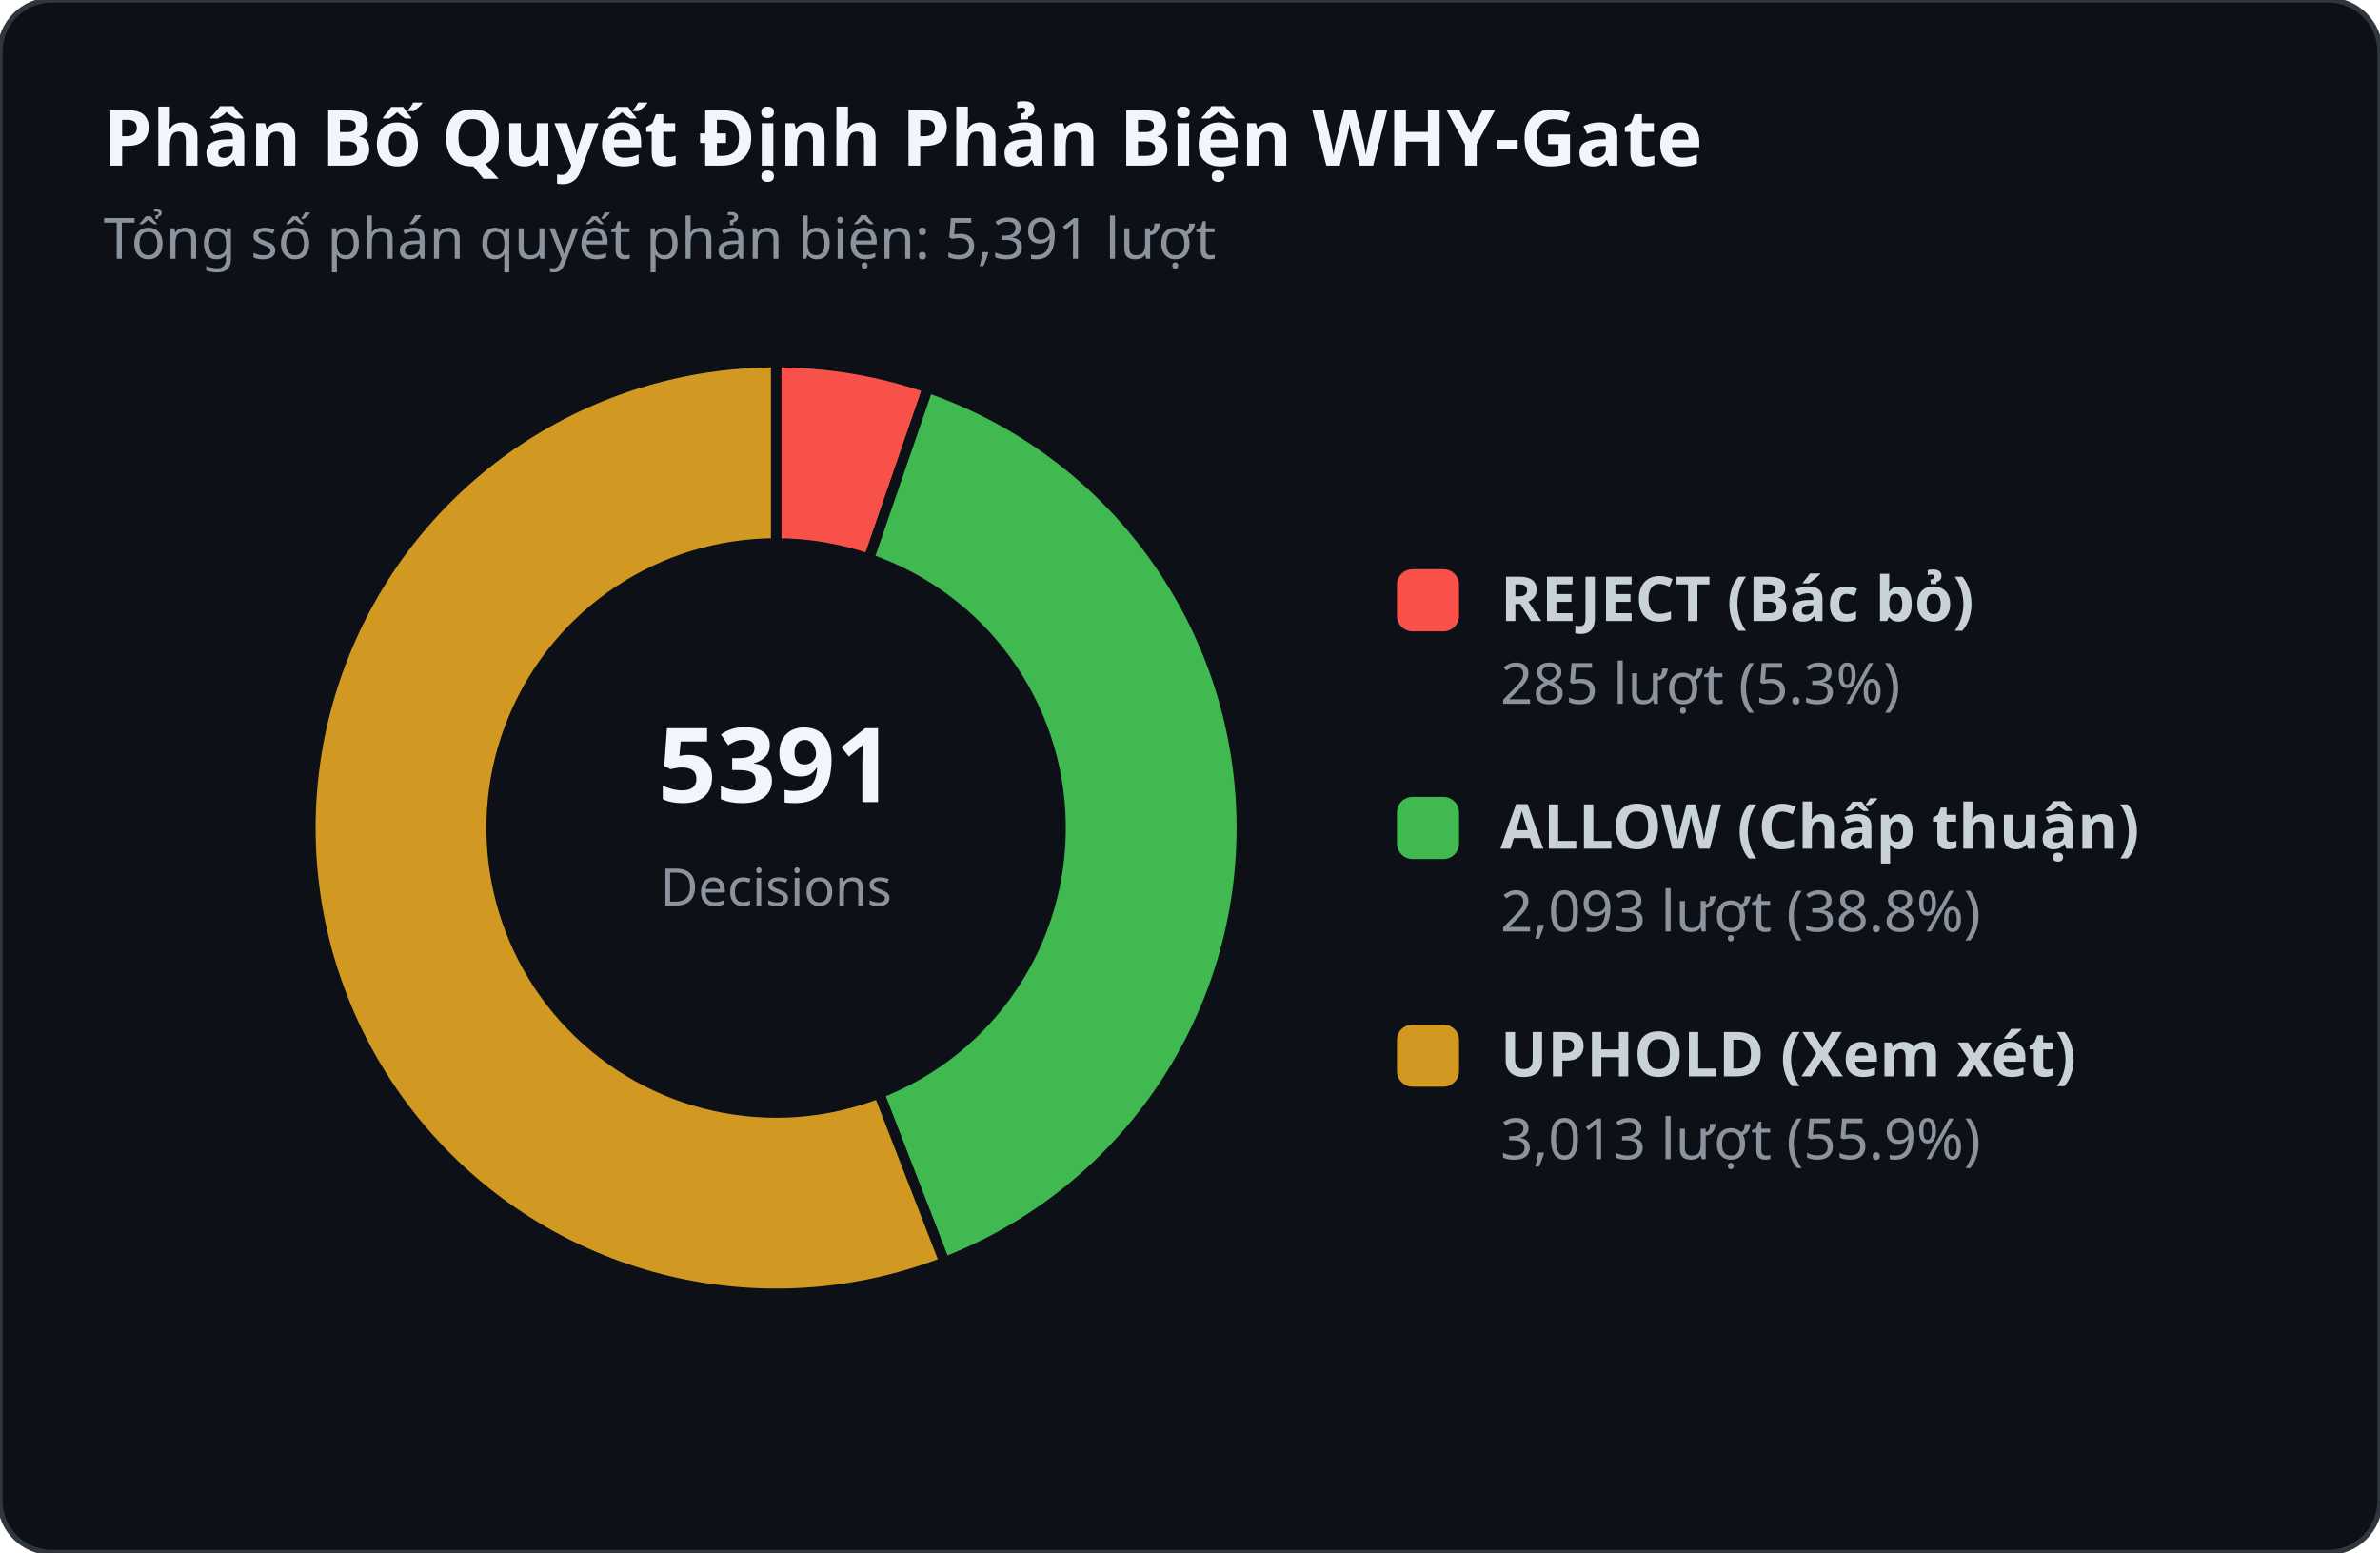
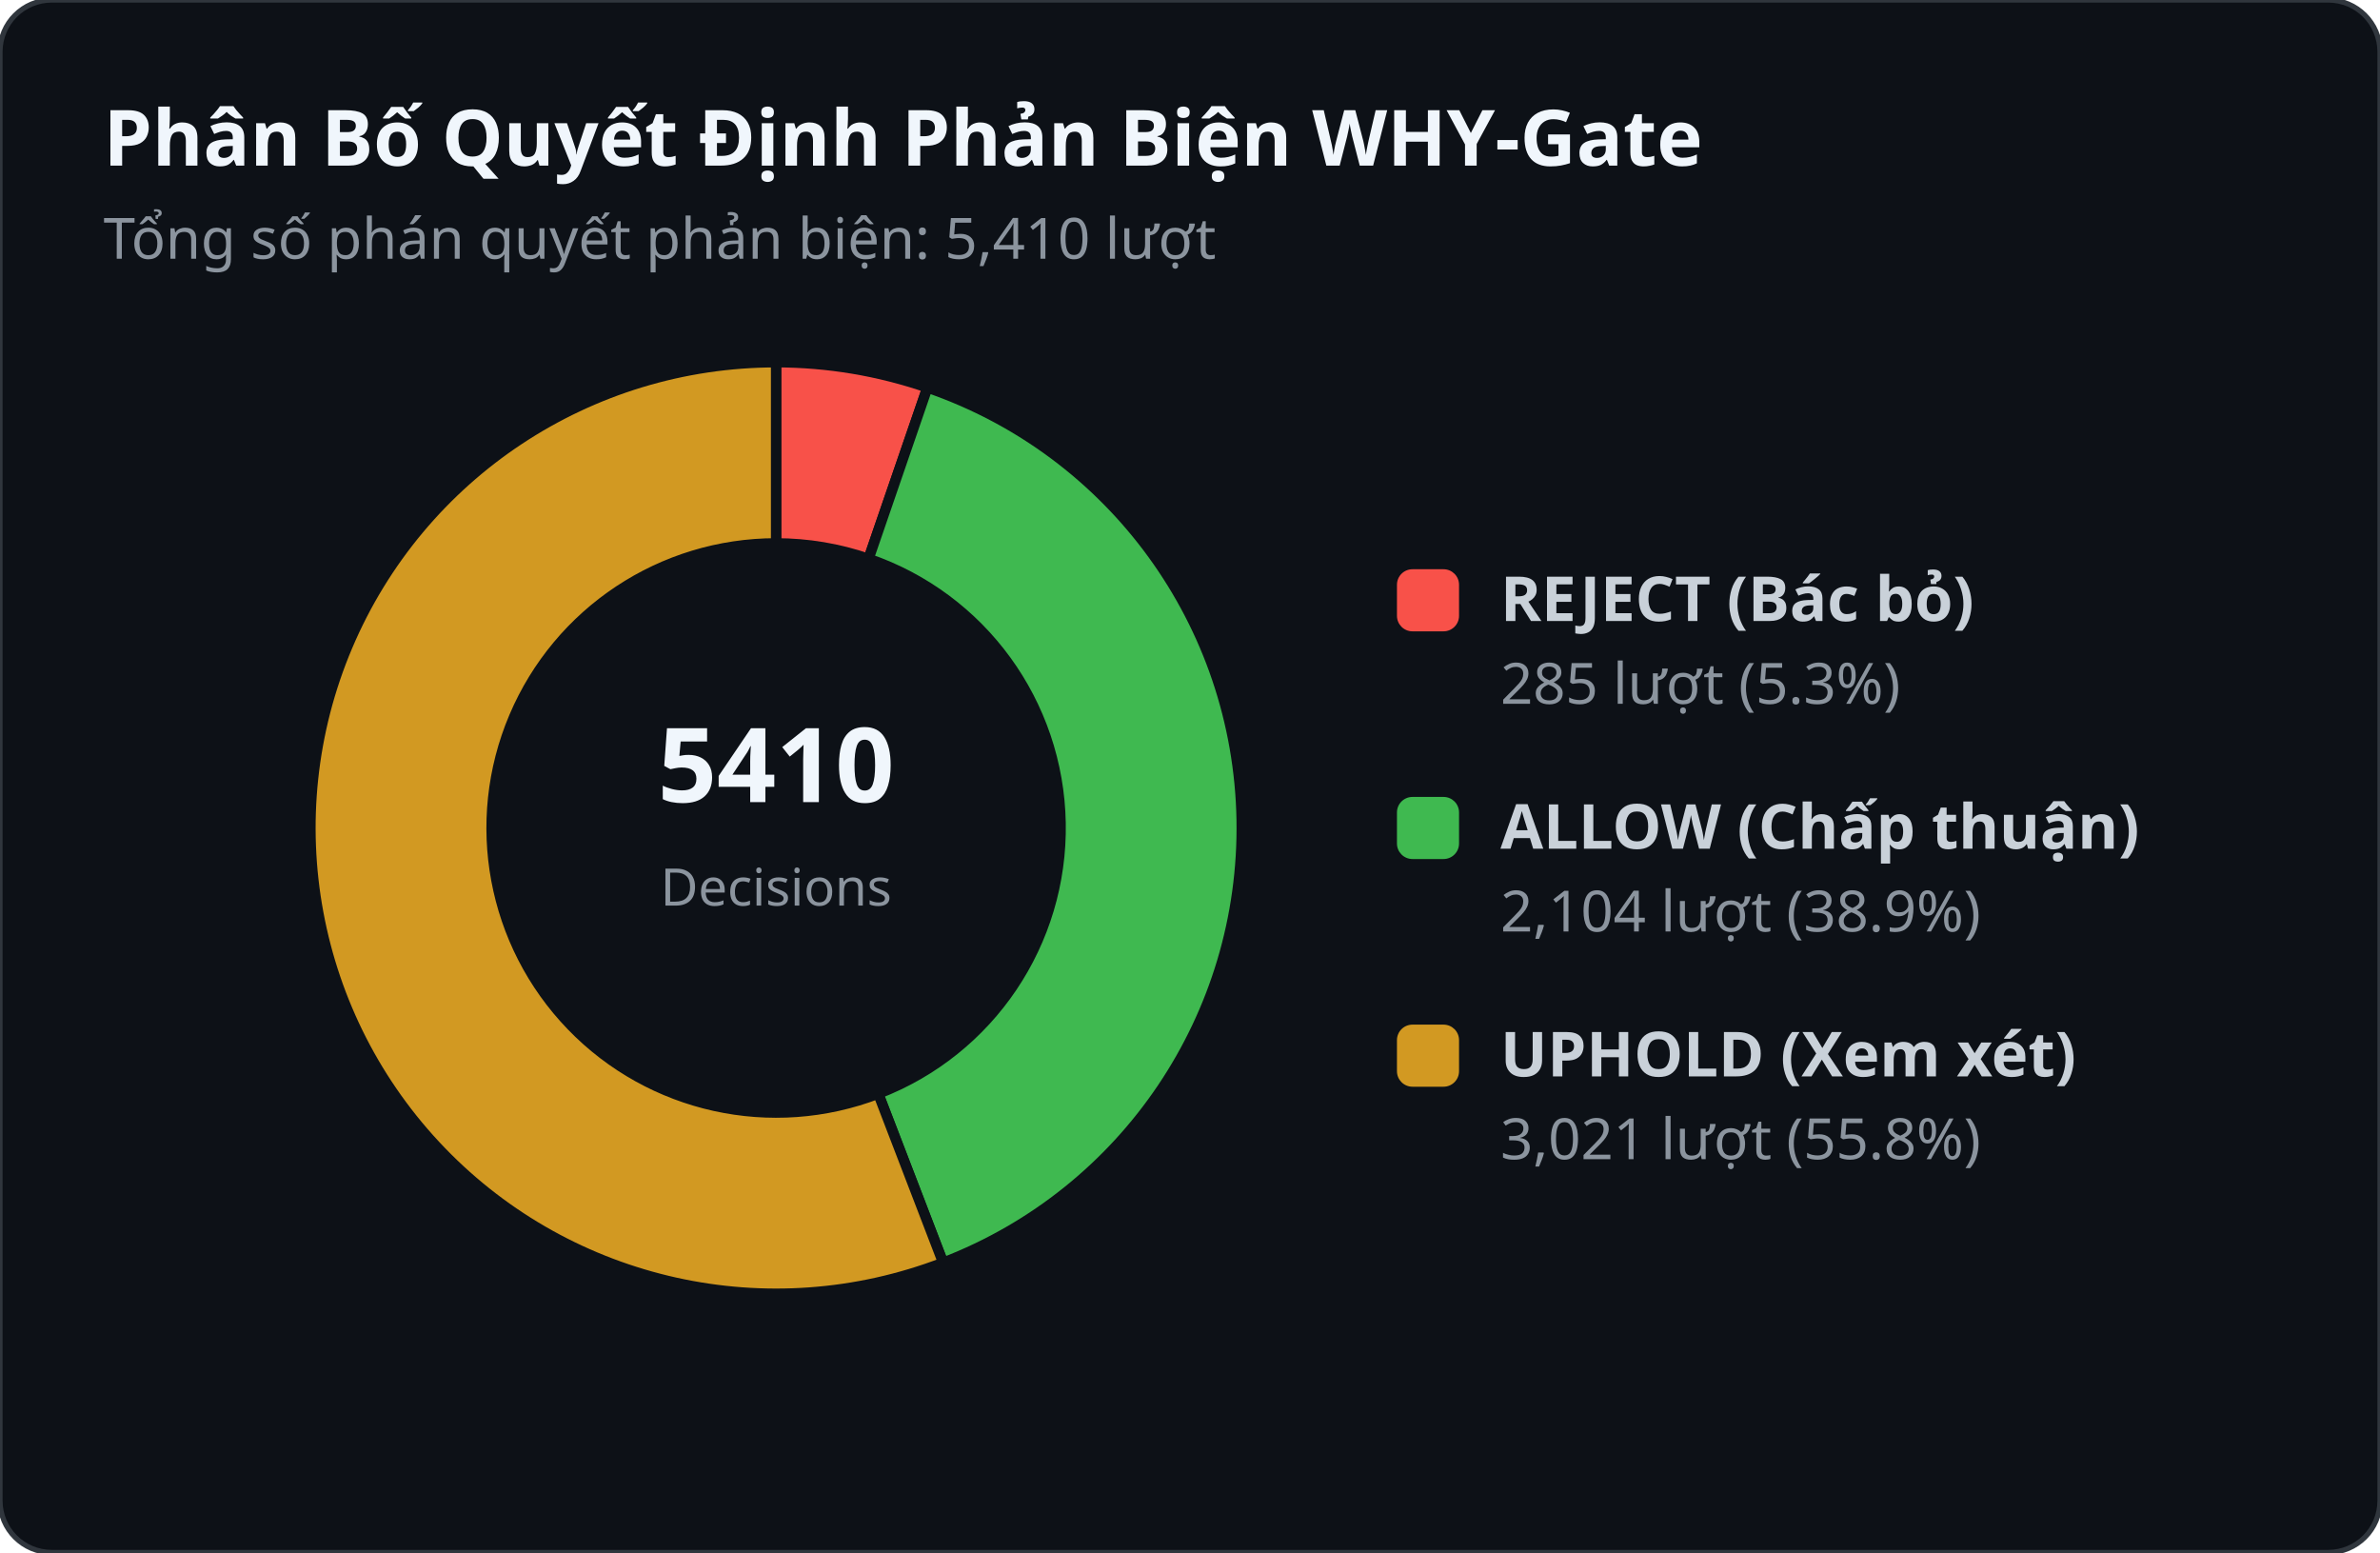
<svg xmlns="http://www.w3.org/2000/svg" width="460" height="300" viewBox="0 0 460 300">
  <rect width="460" height="300" rx="10" fill="#0d1117" stroke="#30363d" stroke-width="1" />
  <text x="20" y="32" font-family="sans-serif" font-size="15" font-weight="600" fill="#f0f6fc">Phân Bố Quyết Định Phản Biện WHY-Gate</text>
-   <text x="20" y="50" font-family="sans-serif" font-size="11" fill="#8b949e">Tổng số phán quyết phản biện: 5,391 lượt</text>
+   <text x="20" y="50" font-family="sans-serif" font-size="11" fill="#8b949e">Tổng số phán quyết phản biện: 5,410 lượt</text>
  <circle cx="150" cy="160" r="90" fill="none" stroke="#30363d" stroke-width="1" />
-   <path d="M 150.00 70.00 A 90 90 0 0 1 179.35 74.92 L 167.94 108.01 A 55 55 0 0 0 150.00 105.00 Z" fill="#f85149" stroke="#0d1117" stroke-width="2" />
-   <path d="M 179.35 74.92 A 90 90 0 0 1 182.55 243.91 L 169.89 211.28 A 55 55 0 0 0 167.94 108.01 Z" fill="#3fb950" stroke="#0d1117" stroke-width="2" />
-   <path d="M 182.55 243.91 A 90 90 0 1 1 150.00 70.00 L 150.00 105.00 A 55 55 0 1 0 169.89 211.28 Z" fill="#d29922" stroke="#0d1117" stroke-width="2" />
-   <text x="150" y="155" text-anchor="middle" font-family="sans-serif" font-size="20" font-weight="700" fill="#f0f6fc">5391</text>
+   <path d="M 150.00 70.00 A 90 90 0 0 1 179.25 74.89 L 167.87 107.99 A 55 55 0 0 0 150.00 105.00 Z" fill="#f85149" stroke="#0d1117" stroke-width="2" />
+   <path d="M 179.25 74.89 A 90 90 0 0 1 182.29 244.01 L 169.74 211.34 A 55 55 0 0 0 167.87 107.99 Z" fill="#3fb950" stroke="#0d1117" stroke-width="2" />
+   <path d="M 182.29 244.01 A 90 90 0 1 1 150.00 70.00 L 150.00 105.00 A 55 55 0 1 0 169.74 211.34 Z" fill="#d29922" stroke="#0d1117" stroke-width="2" />
+   <text x="150" y="155" text-anchor="middle" font-family="sans-serif" font-size="20" font-weight="700" fill="#f0f6fc">5410</text>
  <text x="150" y="175" text-anchor="middle" font-family="sans-serif" font-size="10" fill="#8b949e">Decisions</text>
  <rect x="270" y="110" width="12" height="12" rx="3" fill="#f85149" />
  <text x="290" y="120" font-family="sans-serif" font-size="12" font-weight="600" fill="#c9d1d9">REJECT (Bác bỏ)</text>
  <text x="290" y="136" font-family="sans-serif" font-size="11" fill="#8b949e">285 lượt (5.3%)</text>
  <rect x="270" y="154" width="12" height="12" rx="3" fill="#3fb950" />
  <text x="290" y="164" font-family="sans-serif" font-size="12" font-weight="600" fill="#c9d1d9">ALLOW (Chấp thuận)</text>
-   <text x="290" y="180" font-family="sans-serif" font-size="11" fill="#8b949e">2,093 lượt (38.8%)</text>
+   <text x="290" y="180" font-family="sans-serif" font-size="11" fill="#8b949e">2,104 lượt (38.9%)</text>
  <rect x="270" y="198" width="12" height="12" rx="3" fill="#d29922" />
  <text x="290" y="208" font-family="sans-serif" font-size="12" font-weight="600" fill="#c9d1d9">UPHOLD (Xem xét)</text>
-   <text x="290" y="224" font-family="sans-serif" font-size="11" fill="#8b949e">3,013 lượt (55.9%)</text>
+   <text x="290" y="224" font-family="sans-serif" font-size="11" fill="#8b949e">3,021 lượt (55.8%)</text>
</svg>
